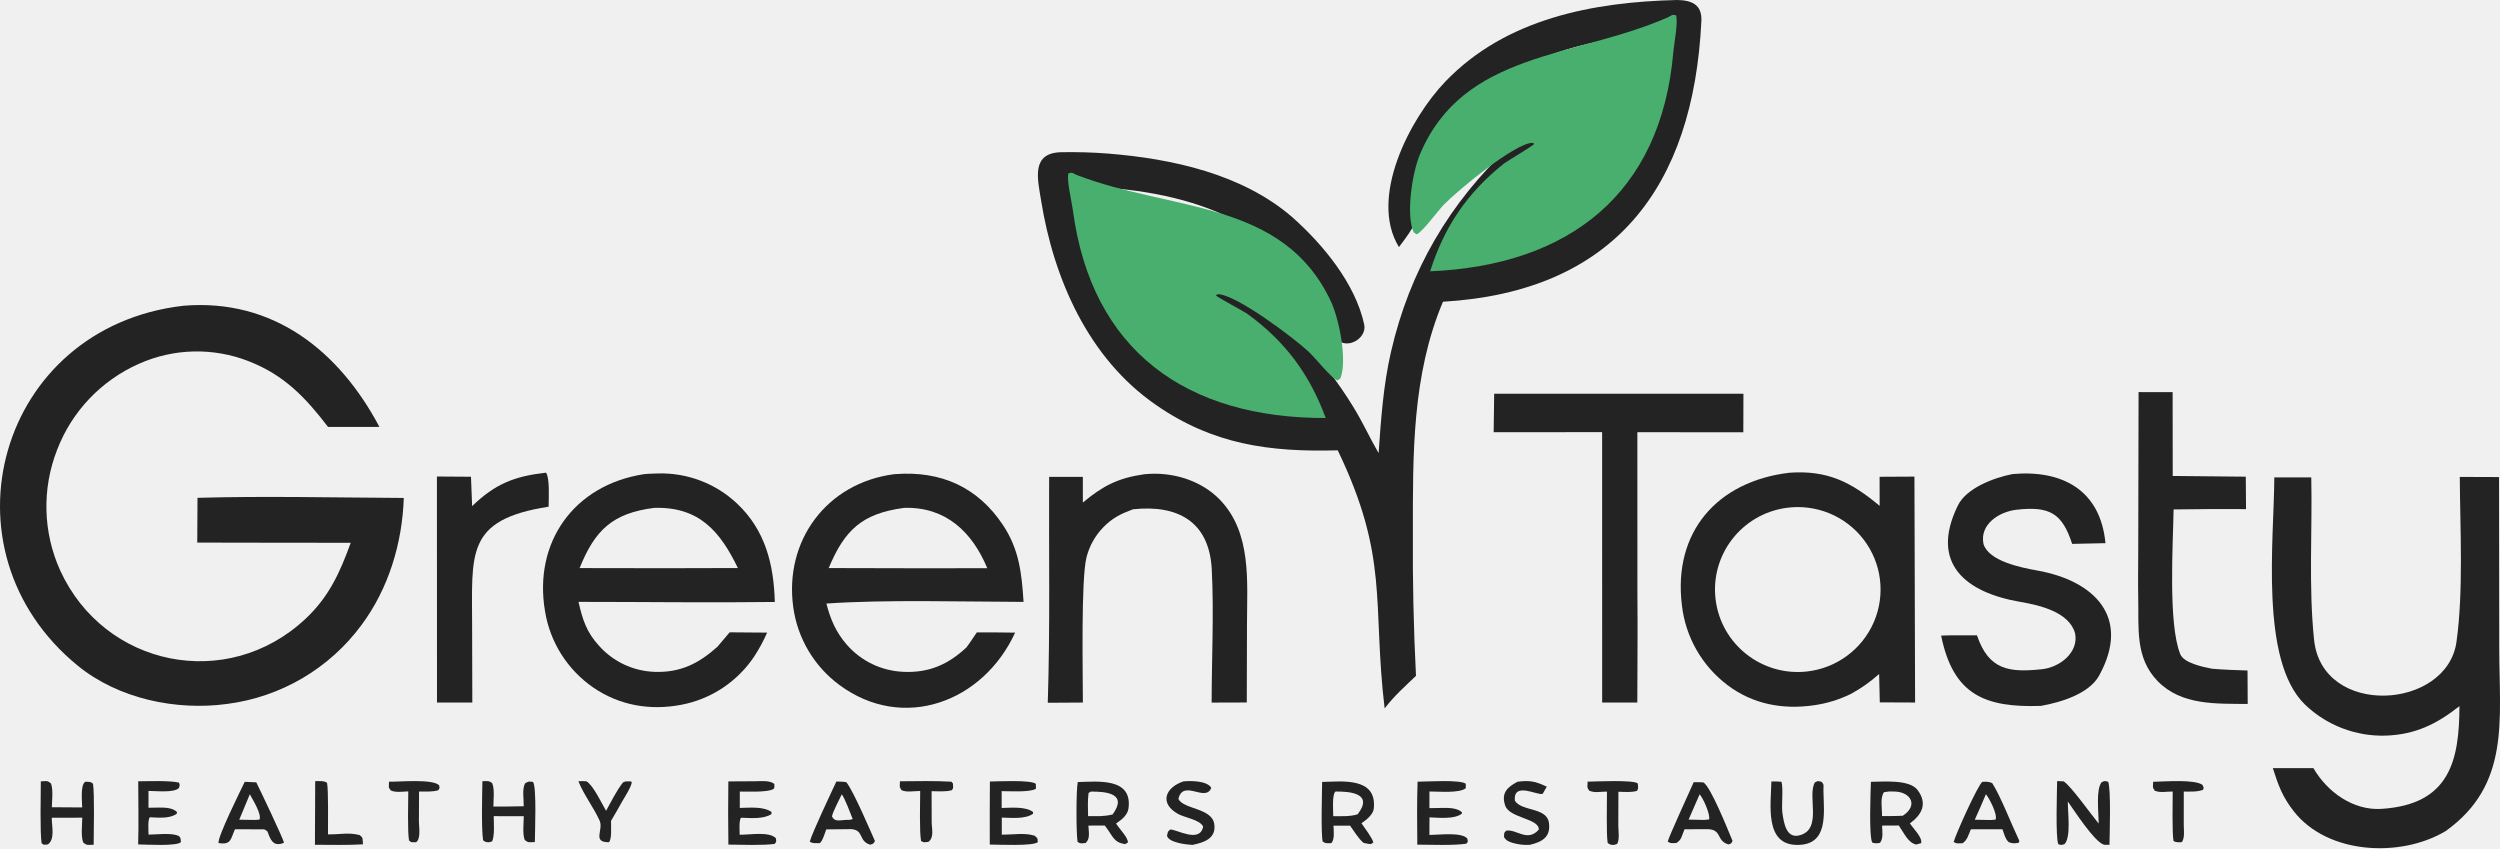
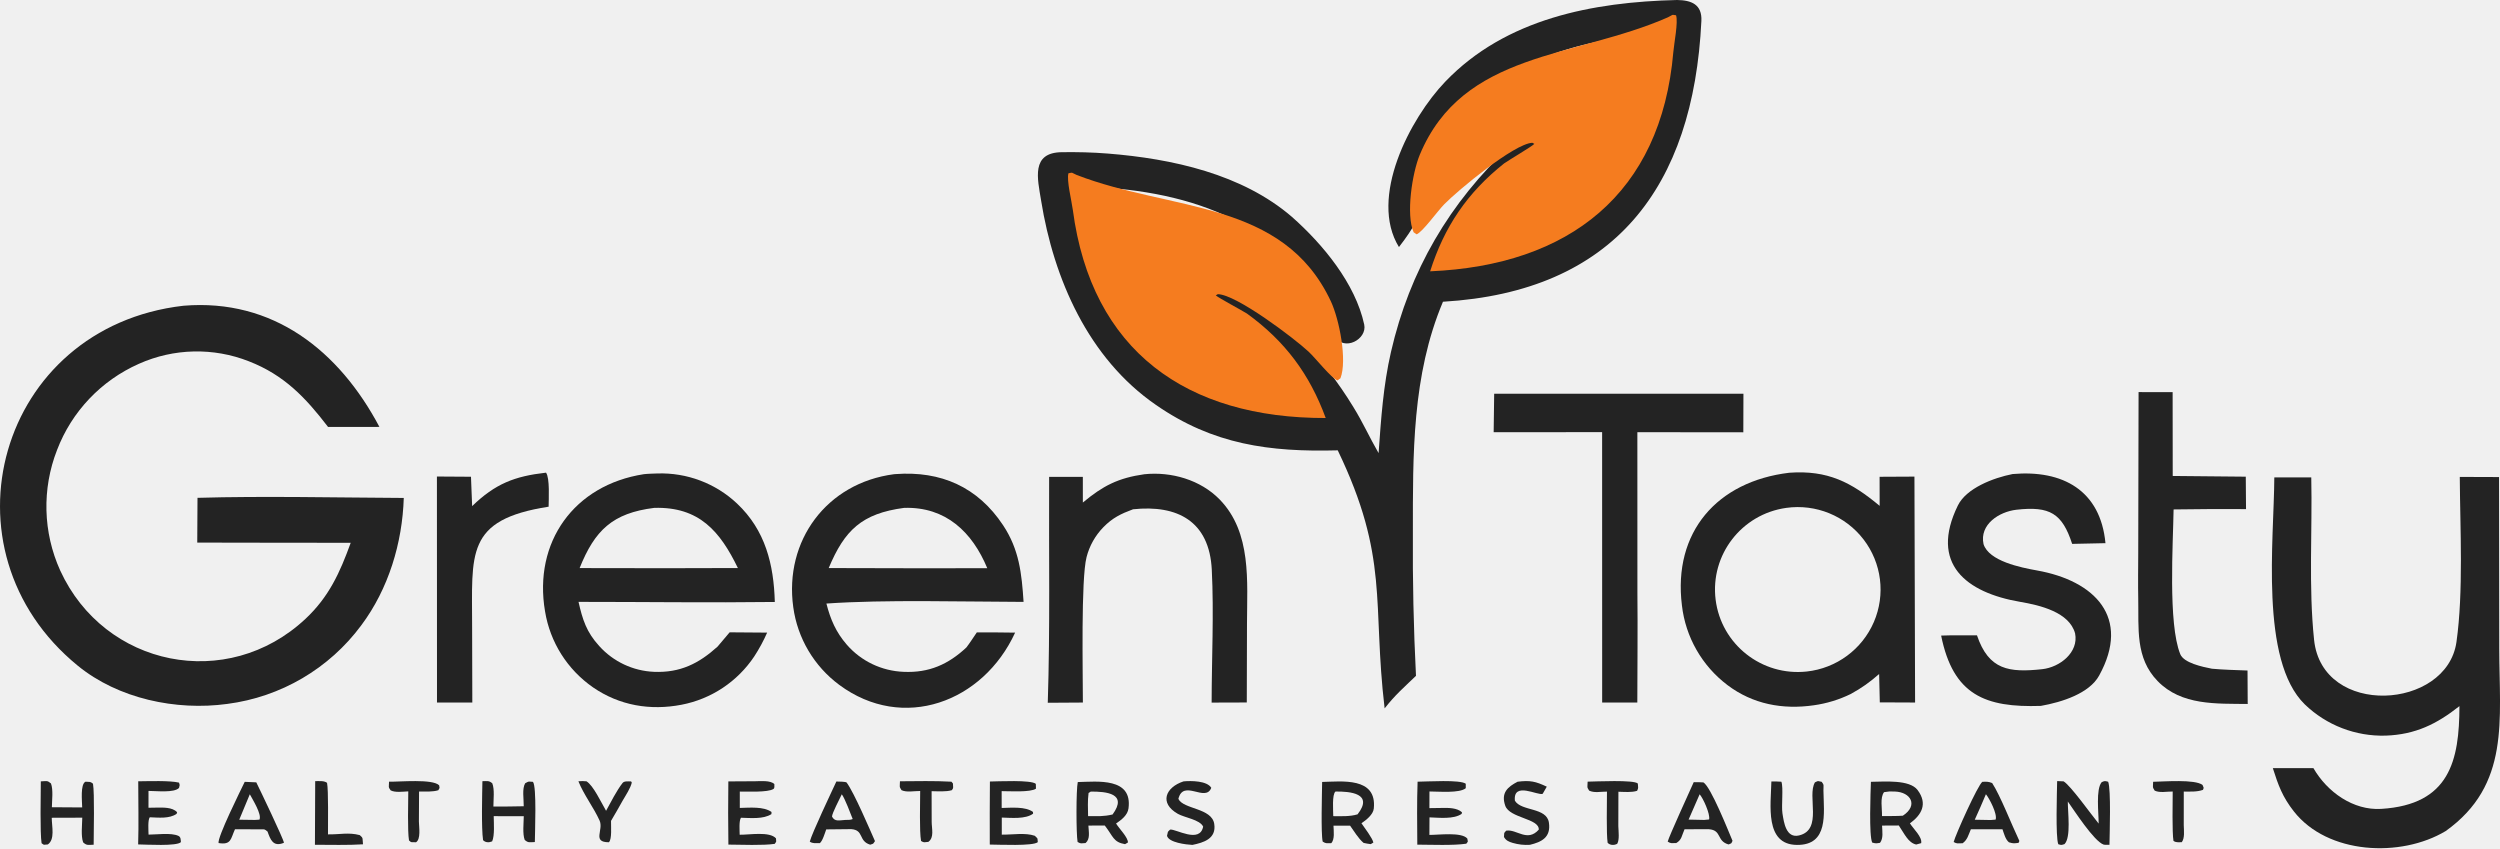
<svg xmlns="http://www.w3.org/2000/svg" width="112" height="38" viewBox="0 0 112 38" fill="none">
  <g clip-path="url(#clip0_112301_1102)">
    <path d="M75.132 0C75.769 0.009 76.259 0.195 76.222 0.94C75.861 8.396 72.319 13.064 64.645 13.518C63.253 16.816 63.297 20.376 63.297 23.864C63.282 26.003 63.328 28.141 63.436 30.277C62.868 30.825 62.523 31.111 62.031 31.735C61.468 26.982 62.25 24.998 59.931 20.175C56.879 20.257 54.348 19.92 51.779 18.135C48.762 16.053 47.205 12.495 46.641 8.982C46.483 8.002 46.176 6.836 47.569 6.818C48.274 6.809 48.927 6.823 49.629 6.879C52.503 7.108 55.65 7.792 57.883 9.72C59.269 10.946 60.72 12.701 61.117 14.54C61.258 15.193 60.221 15.775 59.773 15.056C59.522 14.654 59.369 14.27 59.17 13.832C57.212 9.524 52.408 8.39 48.08 8.353C48.643 11.662 49.733 14.474 52.382 16.653C54.489 18.182 56.507 18.637 59.076 18.689C57.867 16.765 56.229 15.178 54.39 13.857C53.888 13.466 53.224 13.223 52.762 12.784C52.208 12.255 52.706 11.278 53.498 11.544C54.2 11.78 54.742 12.238 55.337 12.649C57.47 14.123 59.272 16.014 60.624 18.224C61.066 18.939 61.357 19.603 61.761 20.3C61.871 18.762 61.97 17.276 62.315 15.77C63.148 12.137 64.938 9.069 67.668 6.533C68.313 5.935 68.941 5.37 69.684 4.891C70.495 4.369 71.236 5.389 70.677 6.001C70.212 6.51 69.503 6.912 68.993 7.384C67.571 8.7 66.29 10.238 65.403 11.965C71.57 11.234 74.092 7.423 74.652 1.516C74.089 1.523 73.525 1.565 72.966 1.64C69.25 2.109 65.656 3.618 64.22 7.341C63.506 9.193 64.065 9.272 62.673 11.068C61.313 8.861 63.162 5.309 64.754 3.652C67.465 0.831 71.359 0.091 75.132 0Z" fill="#232323" />
    <path d="M80.158 21.179C81.879 21.054 82.938 21.603 84.208 22.662L84.206 21.36L85.767 21.352L85.796 31.473L84.215 31.466L84.185 30.195C83.761 30.568 83.402 30.823 82.909 31.093C82.39 31.346 81.835 31.516 81.262 31.596C79.868 31.798 78.527 31.55 77.392 30.693C76.25 29.831 75.512 28.539 75.35 27.121C74.942 23.835 76.927 21.567 80.158 21.179ZM83.488 24.168C82.675 23.108 81.351 22.568 80.025 22.753C78.02 23.033 76.611 24.864 76.86 26.866C77.11 28.868 78.927 30.301 80.941 30.084C82.271 29.94 83.421 29.092 83.949 27.867C84.477 26.641 84.301 25.227 83.488 24.168Z" fill="#232323" />
    <path d="M8.219 13.697C12.236 13.364 15.19 15.713 16.998 19.125L14.697 19.127C13.688 17.809 12.729 16.8 11.149 16.186C9.559 15.56 7.783 15.601 6.224 16.298C4.533 17.047 3.213 18.437 2.556 20.159C1.874 21.904 1.925 23.849 2.696 25.556C4.679 29.883 10.185 31 13.683 27.727C14.737 26.741 15.23 25.649 15.712 24.317L12.804 24.315L8.837 24.308L8.848 22.303C11.818 22.216 15.109 22.293 18.089 22.308C18.026 24.328 17.405 26.383 16.186 28.013C14.749 29.955 12.579 31.226 10.179 31.536C7.89 31.849 5.299 31.305 3.484 29.823C-2.864 24.64 -0.095 14.653 8.219 13.697Z" fill="#232323" />
    <path d="M29.451 21.211C30.773 21.168 32.059 21.653 33.02 22.559C34.292 23.759 34.664 25.286 34.712 26.968C31.823 27.006 28.819 26.963 25.918 26.964C26.098 27.758 26.273 28.317 26.848 28.945C27.477 29.643 28.361 30.059 29.301 30.098C30.474 30.146 31.309 29.725 32.147 28.968L32.688 28.328L34.368 28.341C34.206 28.71 34.013 29.067 33.793 29.404C33.041 30.535 31.865 31.317 30.529 31.573C29.128 31.842 27.753 31.609 26.57 30.796C25.418 29.998 24.642 28.768 24.418 27.389C23.889 24.287 25.716 21.731 28.841 21.244C28.966 21.226 29.316 21.215 29.451 21.211ZM29.31 22.753C27.439 22.987 26.646 23.758 25.967 25.45L29.834 25.456L33.057 25.448C32.262 23.809 31.327 22.694 29.31 22.753Z" fill="#232323" />
    <path d="M40.121 21.239C42.153 21.09 43.801 21.815 44.938 23.53C45.663 24.623 45.772 25.692 45.856 26.965C43.155 26.958 39.655 26.855 37.023 27.039C37.204 27.749 37.45 28.32 37.936 28.881C38.578 29.62 39.5 30.06 40.482 30.098C41.617 30.151 42.486 29.764 43.294 29.006C43.45 28.804 43.615 28.546 43.761 28.332C44.327 28.324 44.91 28.337 45.477 28.342C44.047 31.46 40.455 32.801 37.597 30.681C36.469 29.844 35.727 28.589 35.538 27.201C35.126 24.22 37.037 21.639 40.049 21.245L40.121 21.239ZM40.504 22.753C38.611 23.005 37.837 23.75 37.126 25.449L40.939 25.458L44.23 25.456C43.559 23.841 42.374 22.694 40.504 22.753Z" fill="#232323" />
-     <path d="M74.722 0.776C74.975 0.654 74.861 0.651 75.087 0.684C75.189 0.995 74.999 1.929 74.965 2.334C74.419 8.687 70.289 11.89 64.07 12.155C64.702 10.162 65.731 8.635 67.383 7.322C67.629 7.151 68.613 6.571 68.74 6.446L68.648 6.396C67.823 6.439 65.311 8.529 64.703 9.15C64.399 9.459 63.738 10.387 63.466 10.498L63.33 10.406C62.981 9.619 63.263 7.761 63.604 6.939C65.539 2.284 70.564 2.605 74.722 0.776Z" fill="#48AF6F" />
-     <path d="M48.235 7.838C47.977 7.727 48.09 7.719 47.866 7.763C47.778 8.078 48.01 9.002 48.063 9.405C48.896 15.727 53.167 18.742 59.392 18.727C58.67 16.763 57.573 15.284 55.863 14.047C55.609 13.888 54.6 13.352 54.468 13.233L54.557 13.179C55.383 13.185 57.988 15.16 58.623 15.753C58.941 16.048 59.643 16.945 59.92 17.043L60.052 16.946C60.365 16.144 59.999 14.3 59.621 13.495C57.477 8.931 52.472 9.478 48.235 7.838Z" fill="#48AF6F" />
+     <path d="M74.722 0.776C74.975 0.654 74.861 0.651 75.087 0.684C75.189 0.995 74.999 1.929 74.965 2.334C74.419 8.687 70.289 11.89 64.07 12.155C64.702 10.162 65.731 8.635 67.383 7.322C67.629 7.151 68.613 6.571 68.74 6.446L68.648 6.396C67.823 6.439 65.311 8.529 64.703 9.15C64.399 9.459 63.738 10.387 63.466 10.498L63.33 10.406C62.981 9.619 63.263 7.761 63.604 6.939C65.539 2.284 70.564 2.605 74.722 0.776Z" fill="#f57c1f" />
+     <path d="M48.235 7.838C47.977 7.727 48.09 7.719 47.866 7.763C47.778 8.078 48.01 9.002 48.063 9.405C48.896 15.727 53.167 18.742 59.392 18.727C58.67 16.763 57.573 15.284 55.863 14.047C55.609 13.888 54.6 13.352 54.468 13.233L54.557 13.179C55.383 13.185 57.988 15.16 58.623 15.753C58.941 16.048 59.643 16.945 59.92 17.043L60.052 16.946C60.365 16.144 59.999 14.3 59.621 13.495C57.477 8.931 52.472 9.478 48.235 7.838Z" fill="#f57c1f" />
    <path d="M110.198 21.366L111.957 21.372L111.966 29.055C111.969 32.242 112.471 35.158 109.566 37.232C107.55 38.438 104.279 38.281 102.766 36.352C102.254 35.7 102.068 35.184 101.822 34.411L103.641 34.412C104.258 35.485 105.428 36.315 106.679 36.238C109.755 36.048 110.177 34.065 110.183 31.634C109.167 32.438 108.209 32.909 106.883 32.956C105.534 32.997 104.225 32.492 103.255 31.557C101.226 29.577 101.876 24.183 101.889 21.389L103.545 21.387C103.597 23.802 103.42 26.269 103.671 28.668C104.037 32.155 109.621 31.807 110.05 28.759C110.367 26.503 110.213 23.7 110.198 21.366Z" fill="#232323" />
    <path d="M51.265 21.246C52.475 21.12 53.783 21.497 54.64 22.376C56.084 23.857 55.868 26.052 55.865 27.951L55.856 31.471L54.281 31.476C54.284 29.505 54.386 27.487 54.288 25.523C54.18 23.347 52.743 22.605 50.761 22.816C50.221 23.016 49.841 23.198 49.429 23.621C49.066 23.994 48.807 24.455 48.678 24.958C48.424 25.943 48.513 30.149 48.513 31.474L46.94 31.484C47.048 28.171 46.984 24.695 47.001 21.364L48.511 21.364L48.512 22.514C49.414 21.76 50.101 21.412 51.265 21.246Z" fill="#232323" />
    <path d="M90.167 21.237C92.404 21.042 94.1 21.963 94.325 24.334L92.832 24.366C92.387 22.997 91.831 22.668 90.338 22.836C89.558 22.925 88.674 23.496 88.862 24.376C89.104 25.139 90.516 25.423 91.266 25.558C93.842 26.02 95.478 27.657 94.041 30.266C93.599 31.068 92.375 31.457 91.43 31.624C88.933 31.707 87.5 31.136 86.963 28.474C87.462 28.453 88.062 28.466 88.569 28.464C89.095 30.02 90.013 30.138 91.486 29.98C92.284 29.894 93.134 29.225 92.964 28.376C92.707 27.427 91.4 27.116 90.508 26.964C88.081 26.55 86.432 25.255 87.713 22.645C88.091 21.873 89.295 21.409 90.167 21.237Z" fill="#232323" />
    <path d="M66.939 17.639L78.106 17.638L78.101 19.367L73.354 19.362L73.356 26.582C73.373 28.201 73.355 29.853 73.352 31.474L71.777 31.473L71.775 19.36L66.916 19.363L66.939 17.639Z" fill="#232323" />
    <path d="M95.808 17.566L97.334 17.567L97.338 21.323L100.611 21.355L100.622 22.808C99.54 22.801 98.459 22.806 97.377 22.823C97.355 24.327 97.123 27.937 97.675 29.305C97.835 29.702 98.671 29.875 99.096 29.959C99.618 30.006 100.165 30.019 100.689 30.039L100.697 31.538C99.295 31.519 97.729 31.615 96.659 30.51C95.654 29.471 95.82 28.152 95.793 26.821C95.779 26.141 95.791 25.436 95.793 24.747L95.808 17.566Z" fill="#232323" />
    <path d="M24.462 21.175C24.637 21.412 24.581 22.374 24.578 22.7C20.828 23.285 21.155 24.796 21.151 28.096C21.15 29.2 21.157 30.368 21.16 31.475L19.577 31.473L19.577 30.547L19.574 21.348L21.1 21.358L21.152 22.674C22.185 21.676 23.044 21.336 24.462 21.175Z" fill="#232323" />
    <path d="M59.232 35.031C60.095 35.014 61.697 34.794 61.546 36.225C61.517 36.496 61.204 36.739 60.993 36.882C61.128 37.078 61.49 37.554 61.527 37.746L61.41 37.817C61.285 37.802 61.212 37.789 61.089 37.762C60.847 37.558 60.675 37.251 60.483 36.989L59.74 36.99C59.748 37.224 59.804 37.609 59.638 37.775C59.419 37.768 59.413 37.803 59.257 37.704C59.172 37.352 59.226 35.508 59.232 35.031ZM59.83 35.461C59.669 35.589 59.729 36.315 59.73 36.564C60.097 36.564 60.469 36.587 60.819 36.482C61.55 35.544 60.489 35.452 59.83 35.461Z" fill="#232323" />
    <path d="M48.284 35.036C49.16 35.017 50.743 34.82 50.557 36.217C50.516 36.524 50.237 36.731 49.999 36.894C50.15 37.137 50.543 37.522 50.53 37.744L50.401 37.819C49.871 37.726 49.882 37.484 49.494 36.983L48.76 36.986C48.772 37.27 48.852 37.578 48.633 37.769C48.416 37.778 48.434 37.811 48.276 37.72C48.21 37.346 48.208 35.379 48.284 35.036ZM48.768 35.526C48.722 35.867 48.741 36.217 48.746 36.562C49.179 36.562 49.422 36.586 49.843 36.489C50.537 35.543 49.552 35.458 48.867 35.463L48.768 35.526Z" fill="#232323" />
    <path d="M83.817 35.025C84.413 35.02 85.55 34.914 85.909 35.395C86.374 36.014 86.081 36.513 85.564 36.886C85.724 37.14 86.123 37.495 86.069 37.773L85.845 37.835C85.481 37.755 85.31 37.335 85.066 36.982L84.316 36.986C84.326 37.261 84.382 37.554 84.224 37.759C84.044 37.786 84.052 37.793 83.877 37.749C83.723 37.458 83.802 35.482 83.817 35.025ZM84.405 35.489C84.218 35.734 84.322 36.219 84.314 36.56C84.581 36.557 84.991 36.564 85.248 36.543C85.947 36.087 85.612 35.48 84.877 35.46C84.799 35.458 84.719 35.457 84.641 35.458L84.405 35.489Z" fill="#232323" />
    <path d="M92.16 34.993L92.447 35.004C92.755 35.179 93.695 36.503 94.02 36.897C94.02 36.401 93.888 35.362 94.155 35.041C94.301 34.977 94.291 34.984 94.446 35.022C94.579 35.371 94.511 37.341 94.504 37.848C94.448 37.849 94.285 37.852 94.243 37.838C93.811 37.69 92.918 36.299 92.638 35.907C92.635 36.383 92.789 37.515 92.491 37.815C92.346 37.862 92.356 37.866 92.211 37.821C92.084 37.498 92.153 35.48 92.16 34.993Z" fill="#232323" />
    <path d="M88.812 35.025C89.006 35.021 89.066 35.008 89.249 35.08C89.623 35.658 90.124 36.952 90.44 37.612C90.48 37.696 90.472 37.667 90.43 37.761C90.208 37.786 90.212 37.794 90.002 37.736C89.843 37.608 89.783 37.355 89.71 37.151H89.232L88.295 37.151C88.185 37.411 88.138 37.626 87.925 37.778C87.719 37.777 87.675 37.812 87.524 37.722C87.603 37.401 88.62 35.141 88.812 35.025ZM88.969 35.581C88.807 35.96 88.643 36.352 88.469 36.724L89.179 36.737L89.404 36.718C89.491 36.466 89.123 35.768 88.969 35.581Z" fill="#232323" />
    <path d="M11.481 35.049C11.641 35.371 12.705 37.591 12.721 37.756C12.231 37.962 12.113 37.605 11.985 37.253C11.813 37.123 11.883 37.16 11.631 37.153L10.527 37.152C10.329 37.584 10.365 37.861 9.794 37.769C9.721 37.532 10.795 35.378 10.964 35.026L11.481 35.049ZM10.718 36.723L11.416 36.733L11.623 36.72C11.738 36.485 11.321 35.826 11.192 35.583L10.718 36.723Z" fill="#232323" />
    <path d="M37.469 35.012C37.569 35.014 37.897 35.016 37.929 35.058C38.269 35.513 38.988 37.21 39.199 37.682C39.091 37.831 39.16 37.781 38.985 37.842C38.445 37.679 38.717 37.186 38.134 37.145L37.015 37.157C36.952 37.329 36.853 37.674 36.727 37.774C36.52 37.767 36.422 37.8 36.278 37.705C36.378 37.319 37.261 35.46 37.469 35.012ZM37.712 35.584C37.615 35.797 37.279 36.423 37.274 36.583C37.399 36.824 37.604 36.748 37.865 36.733C37.986 36.729 38.102 36.741 38.201 36.692C38.116 36.474 37.842 35.749 37.712 35.584Z" fill="#232323" />
    <path d="M75.879 35.041C76.032 35.037 76.163 35.044 76.314 35.052C76.647 35.255 77.417 37.197 77.617 37.669C77.545 37.815 77.598 37.76 77.441 37.832C76.889 37.678 77.15 37.194 76.559 37.149L75.468 37.15C75.338 37.438 75.35 37.62 75.096 37.769C74.876 37.767 74.871 37.802 74.713 37.705C74.758 37.498 75.712 35.416 75.879 35.041ZM75.649 36.718C75.879 36.723 76.116 36.732 76.345 36.733L76.567 36.712C76.629 36.478 76.296 35.752 76.144 35.584C75.977 35.961 75.811 36.339 75.649 36.718Z" fill="#232323" />
    <path d="M1.828 35.005C2.1 34.997 2.114 34.954 2.284 35.099C2.39 35.386 2.329 35.838 2.324 36.164L3.682 36.173C3.678 35.89 3.592 35.135 3.83 35.02C4.027 35.037 4.037 35.002 4.166 35.11C4.239 35.508 4.198 37.35 4.196 37.843C3.943 37.852 3.884 37.884 3.725 37.738C3.62 37.452 3.681 36.962 3.686 36.632L2.318 36.636C2.321 37.039 2.47 37.602 2.143 37.831C1.927 37.839 2.004 37.88 1.863 37.776C1.789 37.3 1.826 35.604 1.828 35.005Z" fill="#232323" />
    <path d="M21.612 34.997C21.835 34.995 21.911 34.966 22.054 35.092C22.163 35.36 22.105 35.821 22.104 36.134C22.552 36.139 23.014 36.126 23.463 36.12C23.468 35.798 23.381 35.335 23.528 35.09C23.716 34.989 23.644 35.016 23.875 35.026C24.052 35.218 23.963 37.337 23.961 37.724C23.706 37.733 23.664 37.764 23.507 37.628C23.403 37.353 23.462 36.884 23.465 36.566L22.118 36.564C22.122 36.868 22.166 37.436 22.048 37.693C21.905 37.754 21.751 37.752 21.641 37.639C21.562 37.087 21.601 35.629 21.612 34.997Z" fill="#232323" />
    <path d="M32.63 35.007L33.833 35C34.091 34.996 34.515 34.954 34.691 35.126C34.688 35.229 34.712 35.304 34.649 35.346C34.407 35.508 33.45 35.458 33.143 35.462L33.143 36.195C33.587 36.185 34.205 36.123 34.564 36.376L34.559 36.473C34.198 36.706 33.628 36.646 33.195 36.635C33.101 36.77 33.135 37.211 33.138 37.396C33.576 37.403 34.476 37.237 34.764 37.558C34.771 37.744 34.802 37.667 34.707 37.805C34.185 37.883 33.201 37.843 32.632 37.838C32.618 36.894 32.617 35.95 32.63 35.007Z" fill="#232323" />
    <path d="M44.348 35.012C44.712 35.008 46.201 34.93 46.405 35.117L46.411 35.332C46.177 35.504 45.217 35.444 44.874 35.443L44.875 36.197C45.299 36.187 45.939 36.125 46.277 36.374L46.282 36.453C45.944 36.705 45.306 36.639 44.88 36.627L44.88 37.392C45.364 37.398 45.937 37.296 46.359 37.443C46.513 37.6 46.47 37.508 46.493 37.728C46.285 37.913 44.744 37.838 44.342 37.836C44.338 36.895 44.34 35.953 44.348 35.012Z" fill="#232323" />
    <path d="M6.193 35.002C6.66 34.998 7.599 34.962 8.02 35.061C8.063 35.214 8.054 35.136 8.02 35.299C7.8 35.528 7.004 35.434 6.653 35.433L6.652 36.187L7.01 36.181C7.287 36.179 7.723 36.154 7.935 36.389L7.91 36.462C7.579 36.688 7.098 36.627 6.71 36.614C6.615 36.74 6.652 37.204 6.655 37.391C7.013 37.391 7.662 37.296 7.99 37.446C8.105 37.498 8.095 37.622 8.104 37.727C7.927 37.92 6.539 37.834 6.189 37.83C6.219 36.937 6.192 35.911 6.193 35.002Z" fill="#232323" />
    <path d="M63.508 35.02C63.941 35.017 65.412 34.92 65.666 35.111V35.311C65.391 35.544 64.461 35.459 64.04 35.458L64.037 36.204L64.609 36.196C64.893 36.19 65.279 36.188 65.497 36.391L65.481 36.463C65.122 36.708 64.485 36.634 64.041 36.618L64.037 37.404C64.454 37.407 65.474 37.266 65.735 37.566C65.761 37.742 65.788 37.67 65.689 37.798C65.107 37.884 64.123 37.843 63.495 37.84C63.489 36.903 63.474 35.955 63.508 35.02Z" fill="#232323" />
    <path d="M79.358 35.011C79.528 35.007 79.636 35.01 79.806 35.021C79.902 35.276 79.802 36.102 79.853 36.434C79.918 36.852 80.016 37.563 80.595 37.428C81.676 37.174 80.945 35.661 81.309 35.05C81.491 34.968 81.394 34.987 81.613 35.026C81.729 35.177 81.688 35.172 81.69 35.421C81.707 36.447 81.932 37.87 80.498 37.852C79.049 37.836 79.335 36.06 79.358 35.011Z" fill="#232323" />
    <path d="M67.988 35.021C68.555 34.951 68.795 35.006 69.296 35.243C69.234 35.348 69.172 35.455 69.113 35.562C68.9 35.659 67.78 34.994 67.867 35.871C68.153 36.355 69.288 36.158 69.391 36.852C69.491 37.519 69.053 37.724 68.54 37.848C68.28 37.865 68.02 37.836 67.769 37.762C67.607 37.714 67.463 37.657 67.378 37.496C67.4 37.27 67.355 37.354 67.477 37.214C67.943 37.132 68.422 37.745 68.937 37.168C68.963 36.663 67.632 36.659 67.435 36.096C67.232 35.512 67.55 35.25 67.988 35.021Z" fill="#232323" />
    <path d="M53.022 35.006C53.348 34.974 54.077 34.975 54.265 35.294C54.009 35.968 53.015 34.883 52.791 35.791C53.016 36.261 54.286 36.192 54.398 36.91C54.502 37.577 53.919 37.749 53.42 37.852C53.145 37.839 52.363 37.75 52.282 37.445C52.34 37.221 52.282 37.302 52.422 37.165C52.679 37.13 53.752 37.804 53.901 37.032C53.758 36.721 53.062 36.627 52.769 36.461C51.918 35.978 52.215 35.27 53.022 35.006Z" fill="#232323" />
    <path d="M25.912 35.001C26.068 34.99 26.11 34.989 26.273 35.002C26.579 35.185 26.935 35.953 27.152 36.324C27.355 35.955 27.631 35.407 27.892 35.077C27.968 34.981 28.143 35.009 28.273 35.007L28.304 35.06C28.252 35.302 28.03 35.637 27.899 35.861C27.74 36.157 27.544 36.481 27.374 36.775C27.369 37.015 27.422 37.591 27.279 37.733C26.511 37.733 27.053 37.185 26.861 36.76C26.598 36.178 26.149 35.598 25.912 35.001Z" fill="#232323" />
    <path d="M71.126 35.018C71.476 35.013 73.216 34.927 73.375 35.103C73.384 35.287 73.412 35.285 73.343 35.428C73.097 35.509 72.771 35.476 72.505 35.47L72.501 37.012C72.509 37.251 72.559 37.615 72.452 37.801C72.316 37.877 72.133 37.874 72.022 37.757C71.96 37.347 71.993 35.972 71.992 35.464C71.718 35.462 71.427 35.533 71.194 35.42C71.082 35.249 71.121 35.275 71.126 35.018Z" fill="#232323" />
    <path d="M96.46 35.024C96.944 35.016 98.341 34.902 98.674 35.167C98.732 35.327 98.741 35.257 98.693 35.386C98.418 35.484 98.128 35.461 97.833 35.462L97.832 36.966C97.839 37.216 97.882 37.547 97.744 37.73C97.6 37.731 97.481 37.754 97.371 37.67C97.307 37.278 97.336 35.926 97.337 35.46C97.057 35.458 96.767 35.529 96.531 35.421C96.418 35.246 96.457 35.28 96.46 35.024Z" fill="#232323" />
    <path d="M40.318 35.001C41.069 34.996 41.878 34.977 42.623 35.02L42.692 35.101C42.695 35.279 42.73 35.295 42.641 35.401C42.381 35.478 42.019 35.449 41.736 35.445L41.739 36.807C41.738 37.13 41.864 37.515 41.59 37.716C41.382 37.731 41.41 37.761 41.263 37.676C41.185 37.242 41.223 35.949 41.224 35.436C40.933 35.436 40.627 35.509 40.388 35.4C40.275 35.227 40.315 35.248 40.318 35.001Z" fill="#232323" />
    <path d="M17.429 35.02C17.901 35.029 19.378 34.885 19.673 35.181C19.697 35.338 19.71 35.267 19.635 35.403C19.391 35.481 19.04 35.46 18.774 35.462L18.767 36.813C18.774 37.078 18.858 37.588 18.639 37.733C18.433 37.723 18.432 37.762 18.323 37.65C18.253 37.245 18.288 35.93 18.291 35.453C18.04 35.465 17.712 35.515 17.502 35.409C17.384 35.244 17.425 35.276 17.429 35.02Z" fill="#232323" />
    <path d="M14.121 34.994C14.309 34.997 14.517 34.969 14.652 35.071C14.718 35.41 14.692 36.933 14.694 37.38C15.229 37.389 15.615 37.28 16.119 37.414C16.285 37.559 16.231 37.539 16.262 37.825C15.63 37.868 14.762 37.848 14.109 37.846L14.121 34.994Z" fill="#232323" />
  </g>
  <defs>
    <clipPath id="clip0_112301_1102">
      <rect width="112" height="38" fill="white" />
    </clipPath>
  </defs>
</svg>
